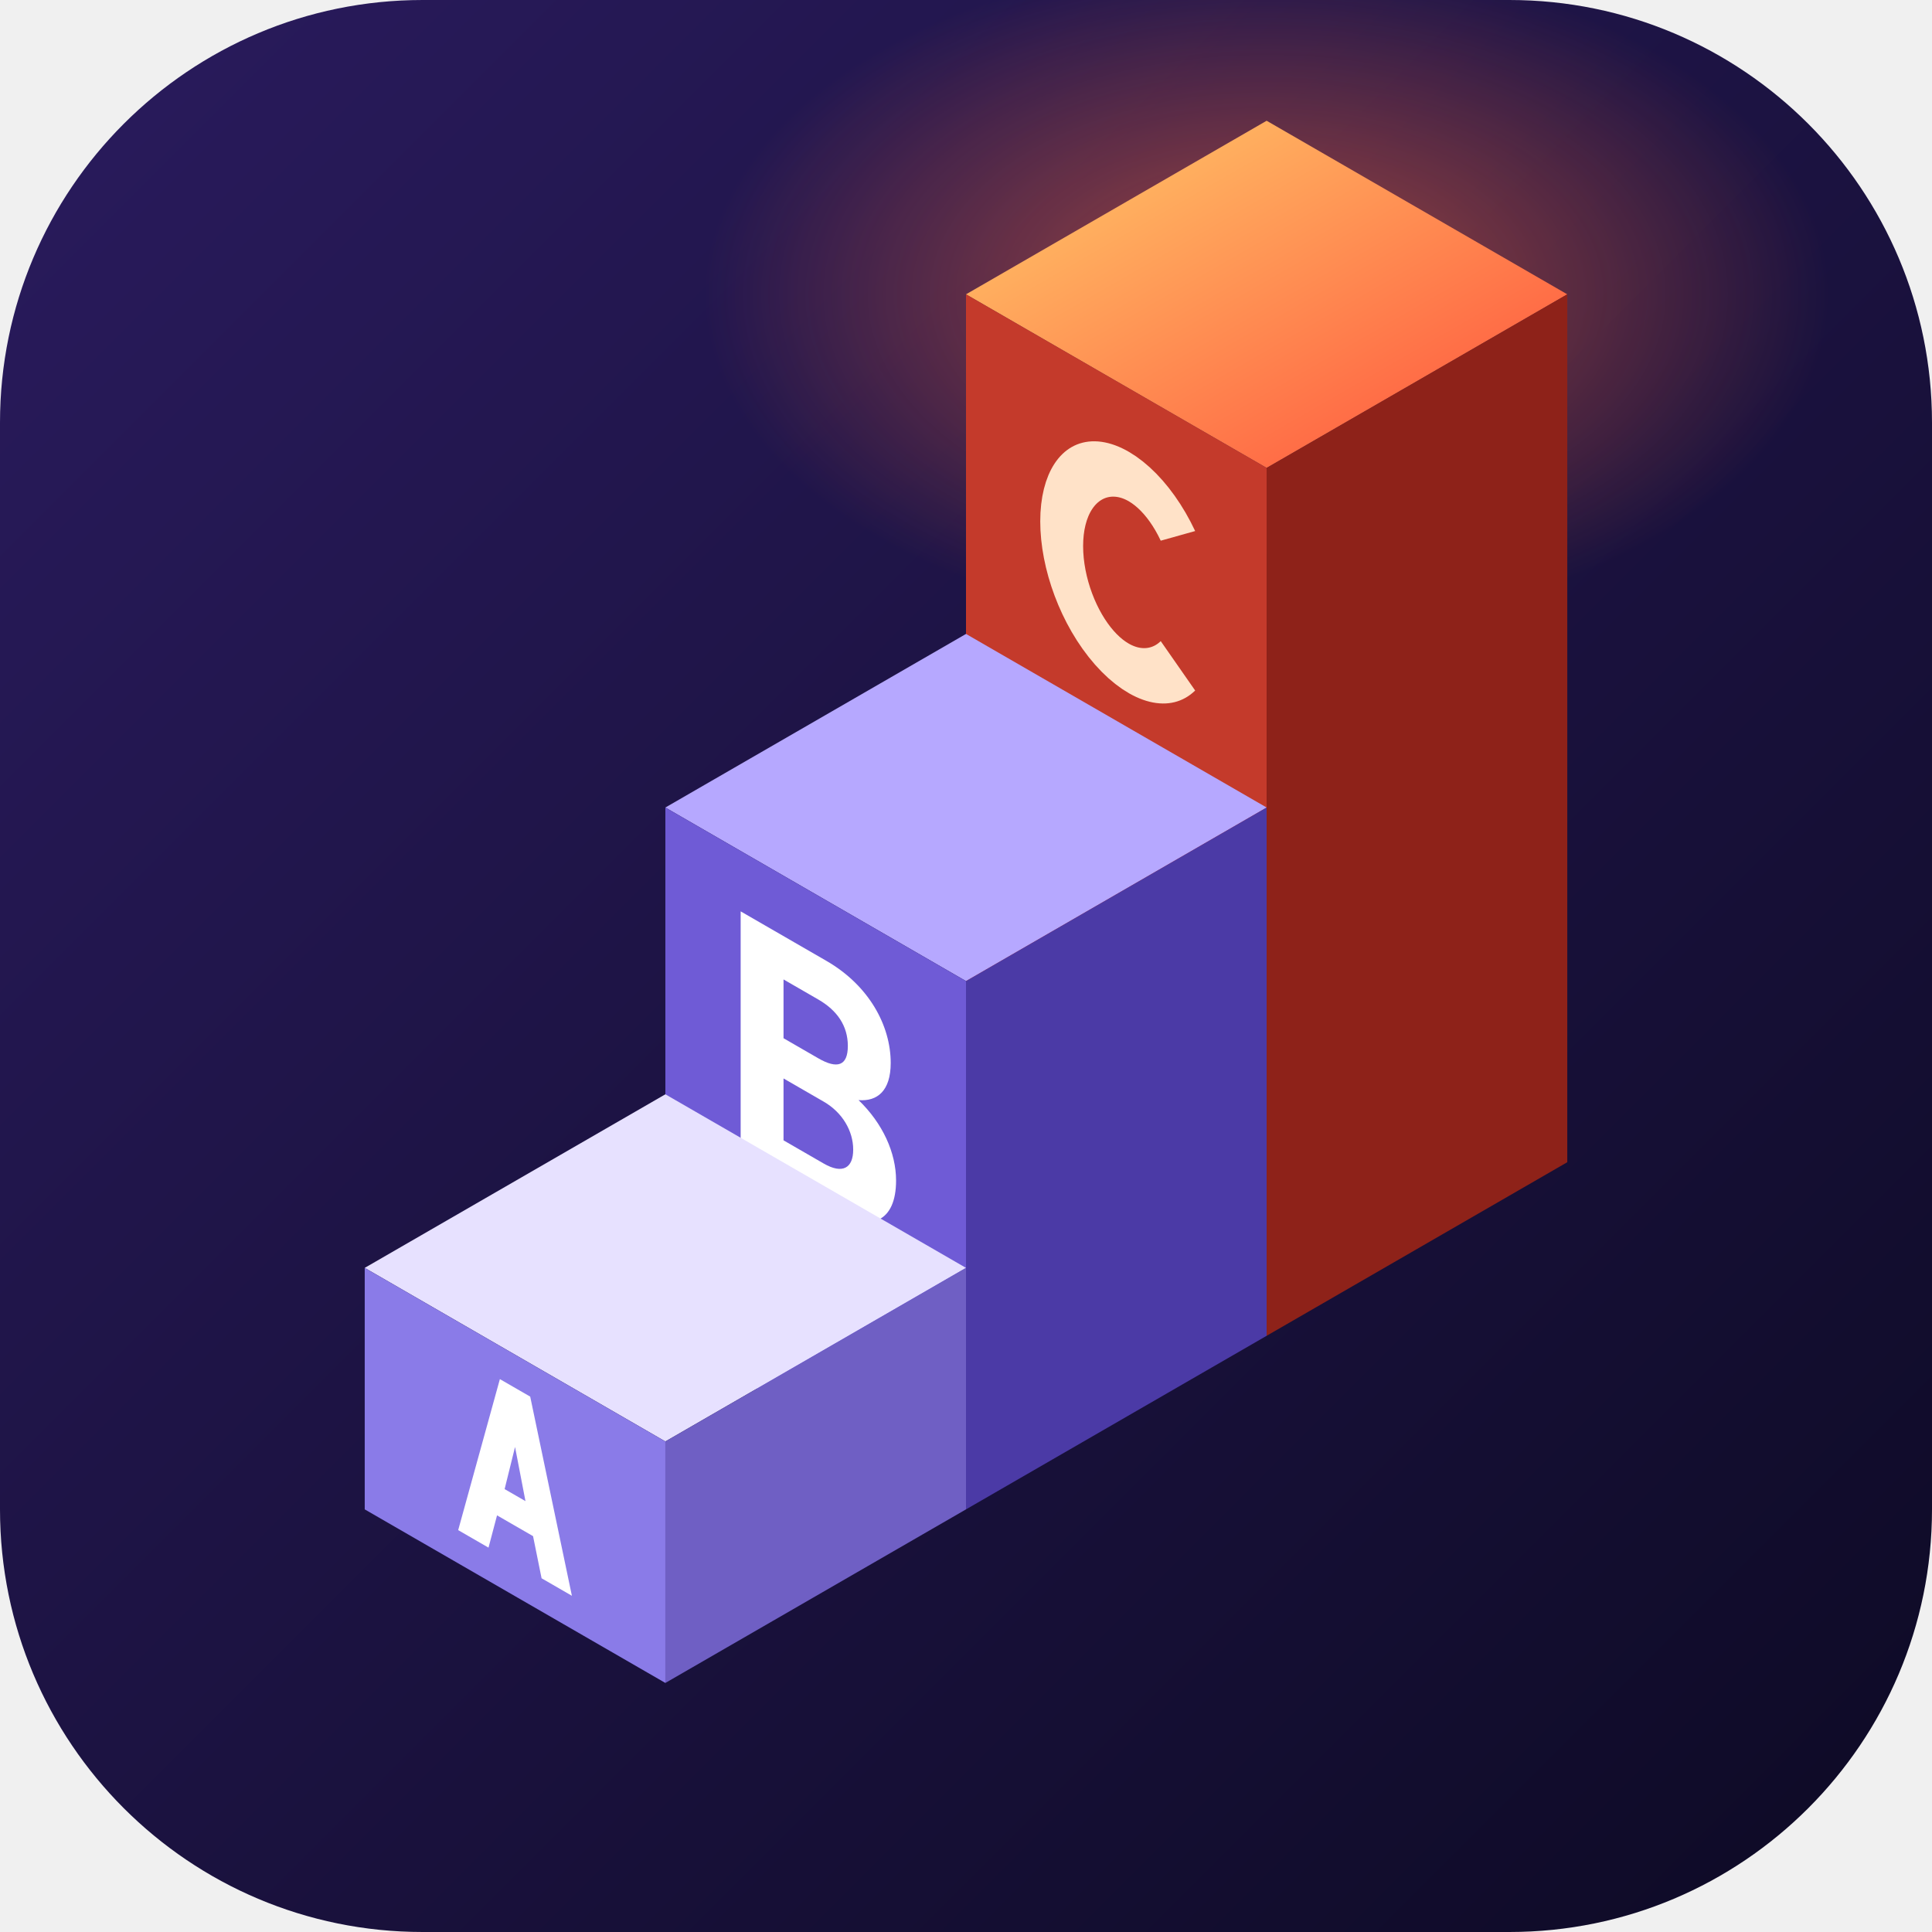
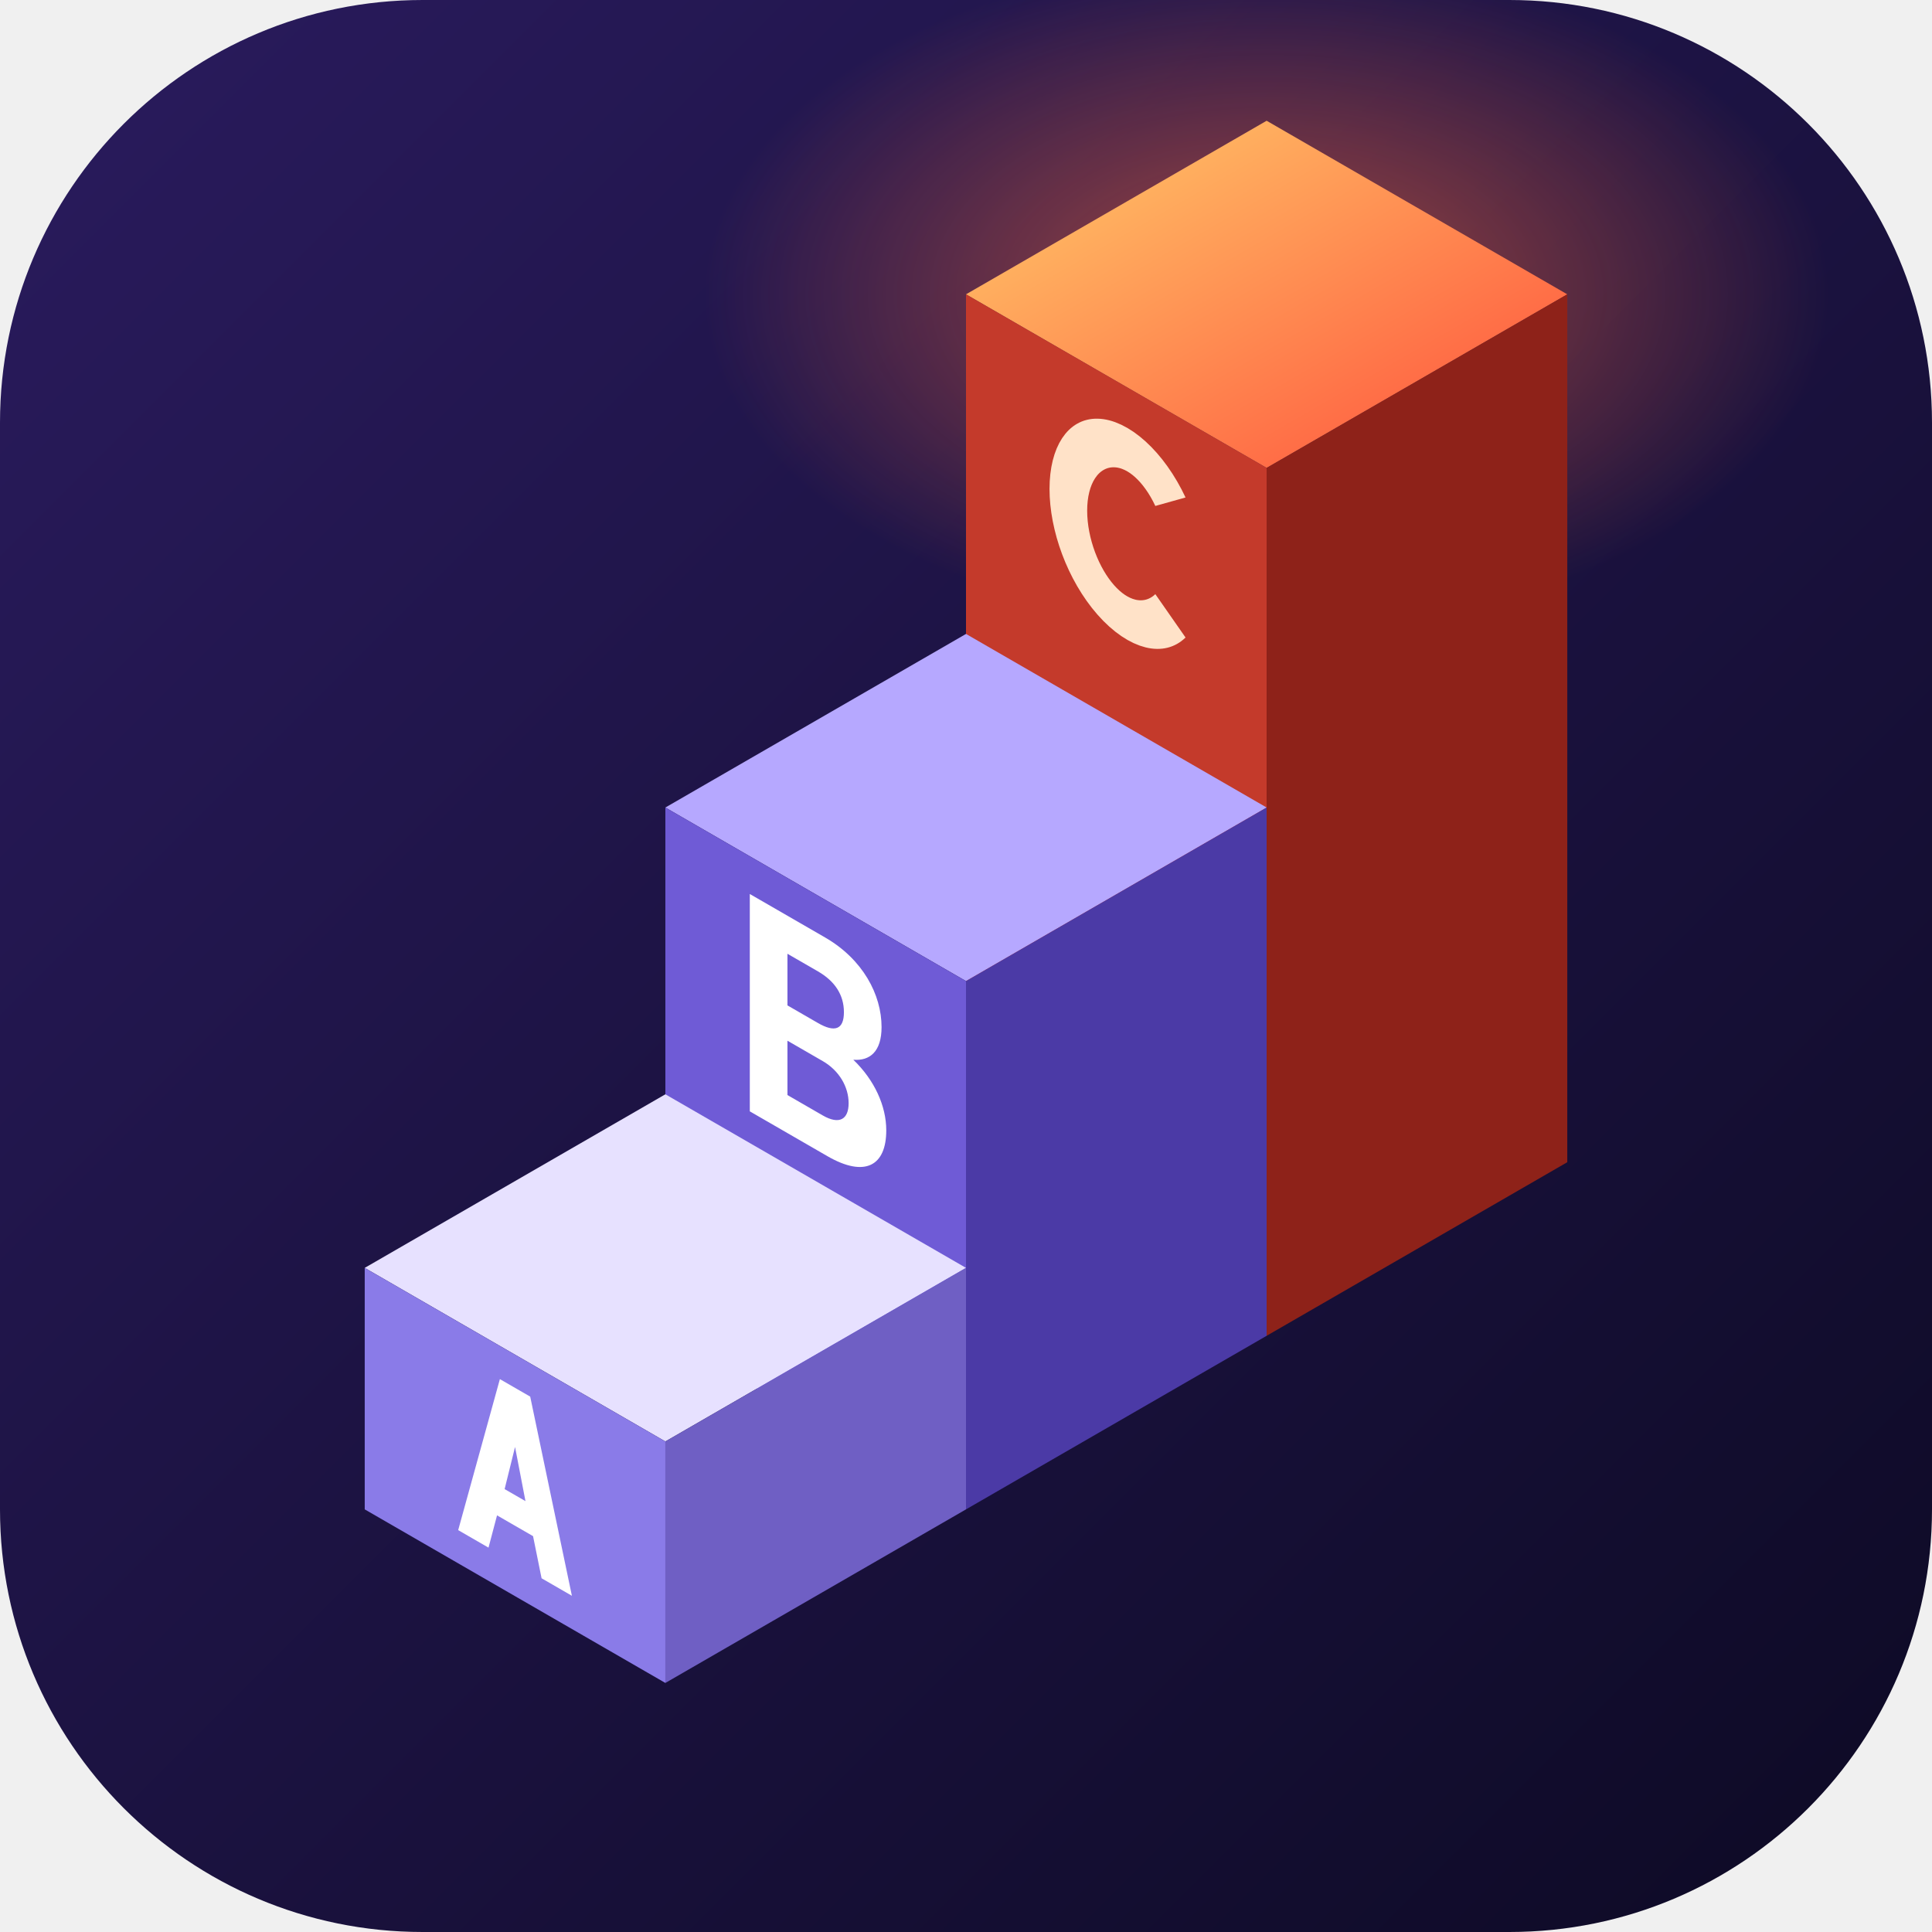
<svg xmlns="http://www.w3.org/2000/svg" viewBox="0 0 512 512">
  <defs>
    <linearGradient id="sky4" x1="0" y1="0" x2="1" y2="1">
      <stop offset="0" stop-color="#2a1b5e" />
      <stop offset="1" stop-color="#0d0a24" />
    </linearGradient>
    <linearGradient id="hot" x1="0" y1="0" x2="1" y2="1">
      <stop offset="0" stop-color="#ffcf6b" />
      <stop offset="1" stop-color="#ff4d3a" />
    </linearGradient>
    <radialGradient id="halo" cx="50%" cy="50%" r="50%">
      <stop offset="0" stop-color="#ff6a3c" stop-opacity="0.6" />
      <stop offset="1" stop-color="#ff6a3c" stop-opacity="0" />
    </radialGradient>
  </defs>
  <rect width="512" height="512" rx="112" fill="url(#sky4)" />
  <g transform="translate(0 0) scale(1)">
    <ellipse cx="335.672" cy="78" rx="150" ry="90" fill="url(#halo)" />
    <polygon points="335.672,32 415.344,78 335.672,124 256,78" fill="url(#hot)" />
    <polygon points="256,78 335.672,124 335.672,354 256,308" fill="#c43a2b" />
    <polygon points="335.672,124 415.344,78 415.344,308 335.672,354" fill="#8e2219" />
-     <g transform="translate(256 78) matrix(0.866 0.5 0 1 0 0) translate(21.4 16) scale(0.82)" fill="#ffe2c8" color="#ffe2c8">
+     <g transform="translate(256 78) matrix(0.866 0.5 0 1 0 0) translate(24.4 10) scale(0.72)" fill="#ffe2c8" color="#ffe2c8">
      <path d="M53 19A25 31 0 1 0 53 61" fill="none" stroke-width="16" stroke="currentColor" />
    </g>
    <polygon points="256,168 335.672,214 256,260 176.328,214" fill="#b6a8ff" />
    <polygon points="176.328,214 256,260 256,400 176.328,354" fill="#6f5bd6" />
    <polygon points="256,260 335.672,214 335.672,354 256,400" fill="#4b3aa6" />
-     <g transform="translate(176.328 214) matrix(0.866 0.5 0 1 0 0) translate(21.4 16) scale(0.82)" fill="#ffffff" color="#ffffff">
+     <g transform="translate(176.328 214) matrix(0.866 0.5 0 1 0 0) translate(24.4 10) scale(0.72)" fill="#ffffff" color="#ffffff">
      <path fill-rule="evenodd" d="M2 0H34C50 0 58 9 58 21C58 30 53 36 46 39C55 42 60 49 60 58C60 71 51 80 35 80H2ZM18 14V33H31C38 33 42 30 42 23.5C42 17 38 14 31 14ZM18 46V66H33C40 66 44 62 44 56C44 50 40 46 33 46Z" />
    </g>
    <polygon points="176.328,290 256,336 176.328,382 96.656,336" fill="#e7e1ff" />
    <polygon points="96.656,336 176.328,382 176.328,446 96.656,400" fill="#8a7be8" />
    <polygon points="176.328,382 256,336 256,400 176.328,446" fill="#6f5fc4" />
    <g transform="translate(96.656 336) matrix(0.866 0.5 0 1 0 0) translate(28.6 8.8) scale(0.58)" fill="#ffffff" color="#ffffff">
      <path fill-rule="evenodd" d="M0 80L22 0H38L60 80H44L39.5 63H20.5L16 80ZM24.5 49H35.5L30 27Z" />
    </g>
  </g>
</svg>
